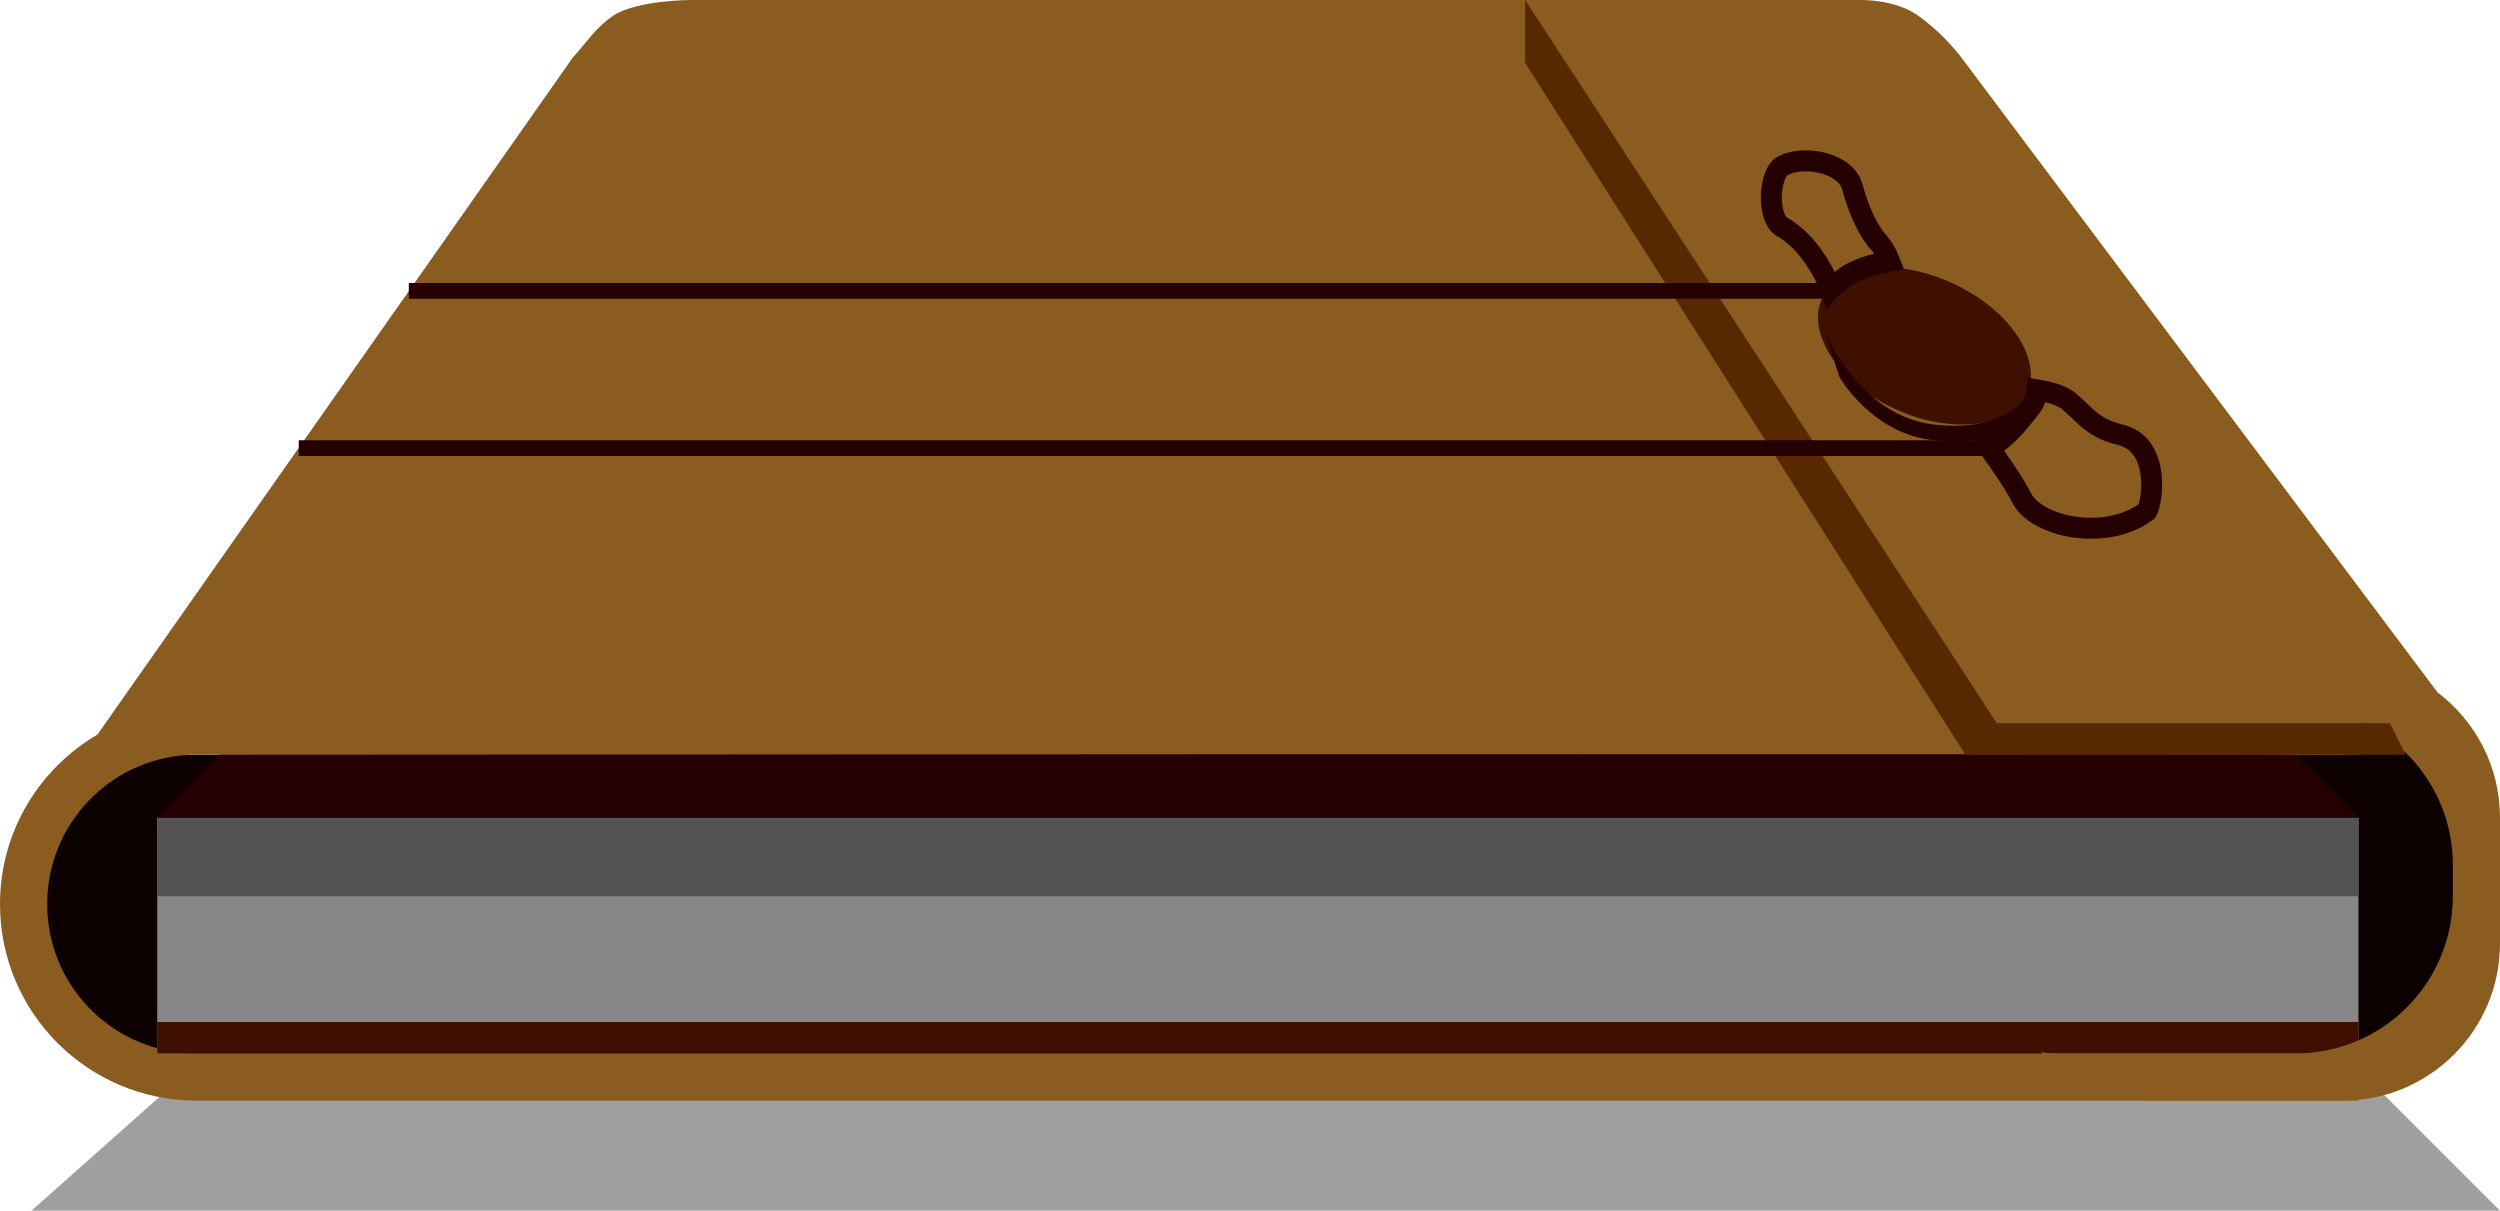
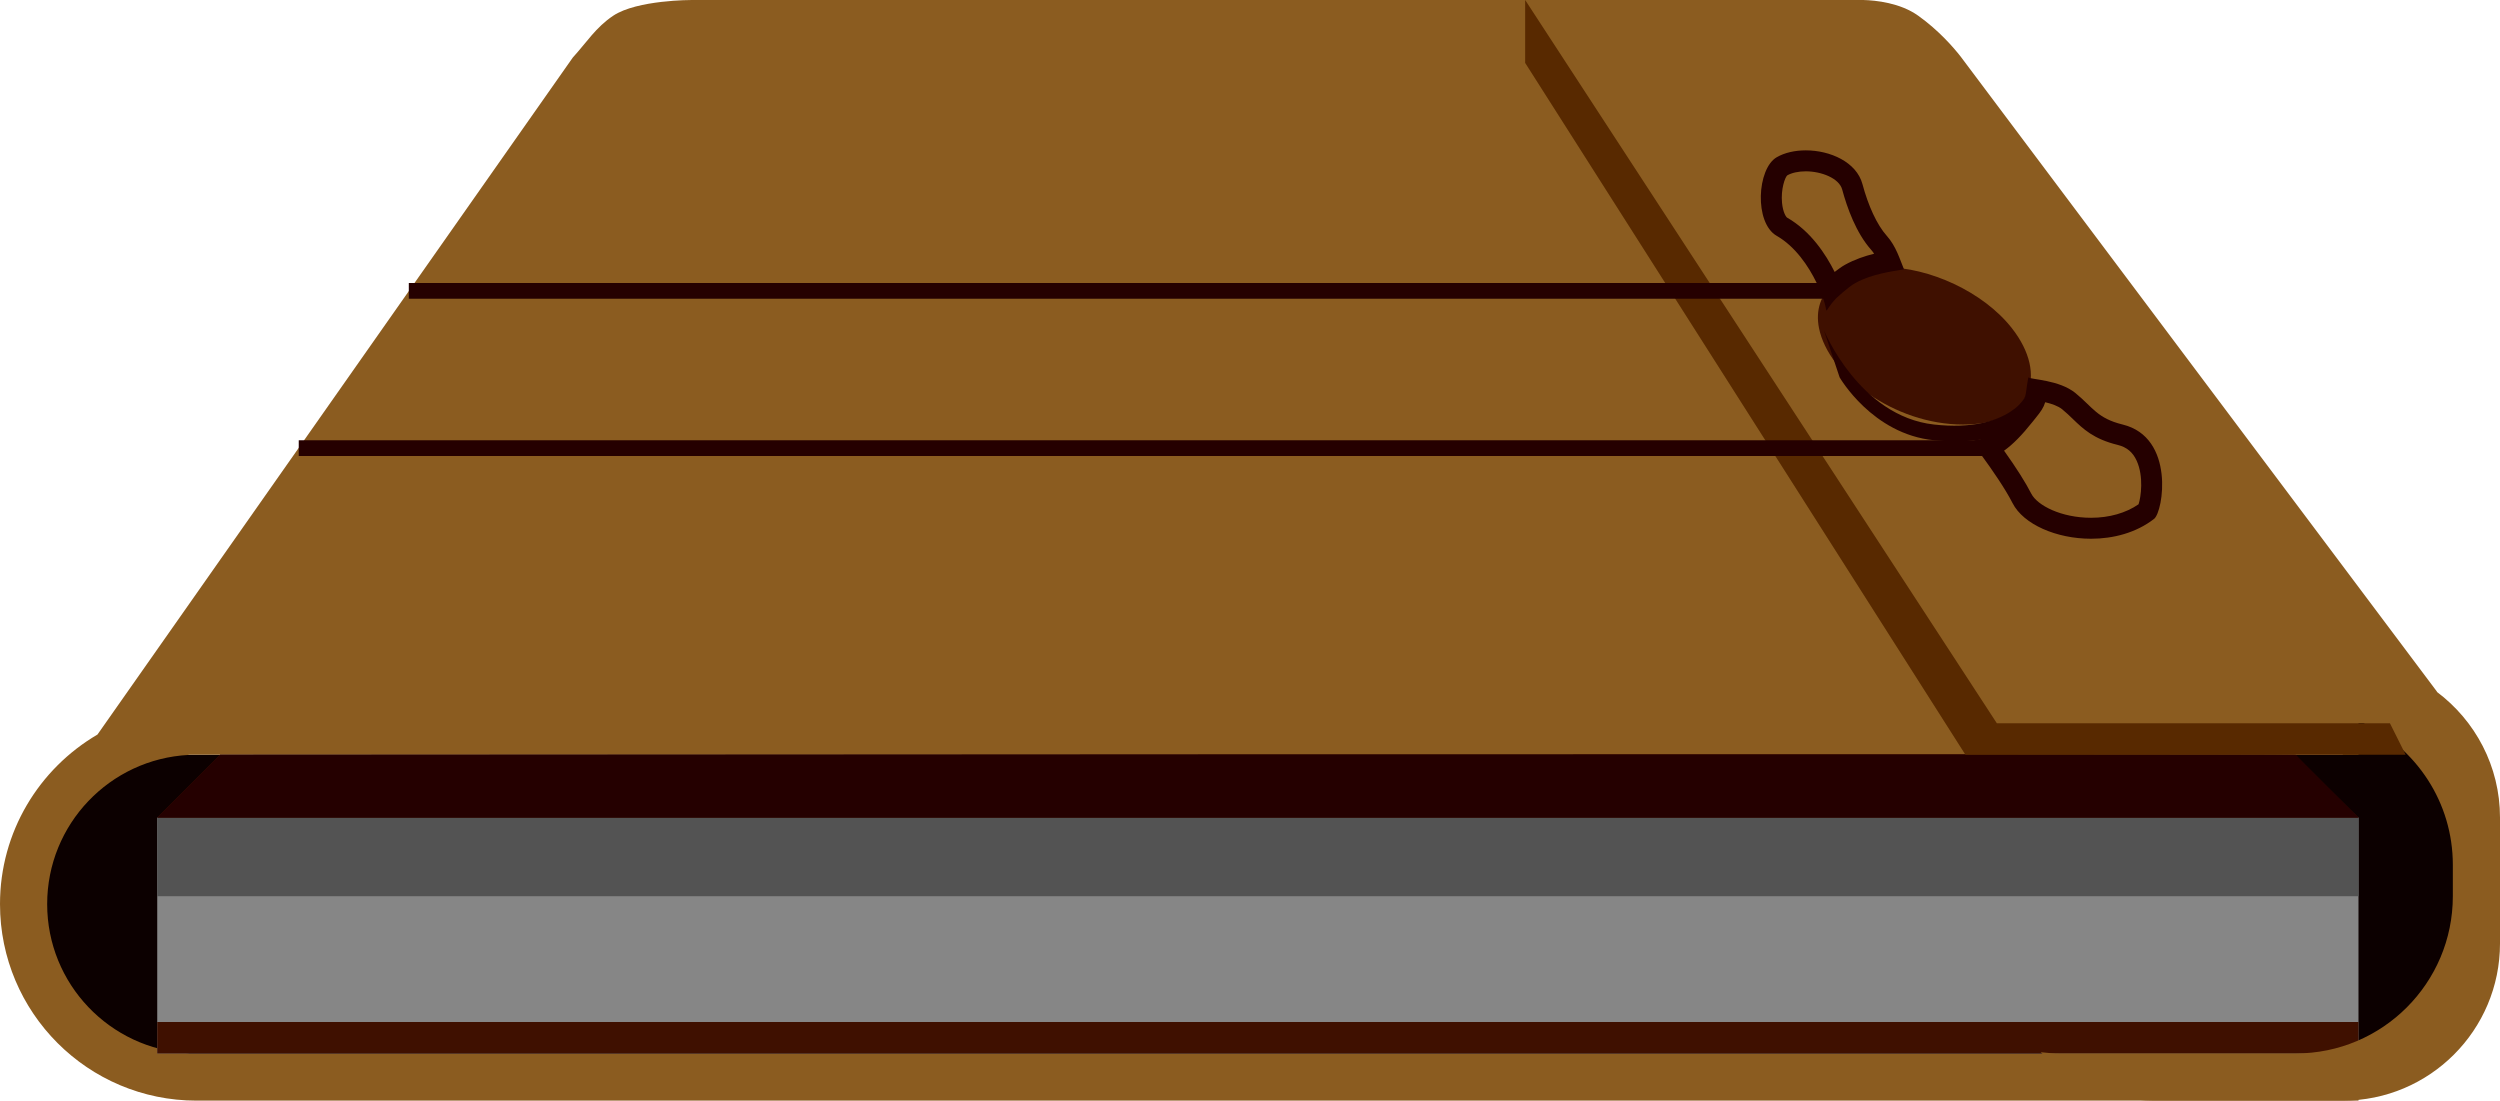
- <svg xmlns="http://www.w3.org/2000/svg" version="1.2" baseProfile="tiny" id="notebook_1_" x="0px" y="0px" viewBox="0 0 119.25 57.75" xml:space="preserve">
-   <g id="shadow">
-     <polygon fill-rule="evenodd" fill="#9F9F9F" points="113.25,51.75 8.25,51.75 1.5,57.75 119.25,57.75  " />
-   </g>
+ <svg xmlns="http://www.w3.org/2000/svg" version="1.2" baseProfile="tiny" id="notebook_1_" x="0px" y="0px" viewBox="0 0 119.25 52.5" xml:space="preserve">
  <g id="bookLining">
    <path fill-rule="evenodd" fill="#0C0000" d="M111.75,34.5V36H8.25c-4.142,0-7.5,3.358-7.5,7.5c0,4.142,3.358,7.5,7.5,7.5h103.5   v-0.75c0.088-0.021,6-0.15,6-9C117.75,33.638,111.75,34.5,111.75,34.5z" />
  </g>
  <g id="bookCover">
    <path fill-rule="evenodd" fill="#8B5C20" d="M9,36.01V36h103.5v-2.25h-0.538C110.932,32.315,87.75,0,87.75,0H33   c0,0-2.612-0.009-3.75,0.75c-0.829,0.553-1.269,1.274-1.927,1.994L4.649,35.038C1.871,36.665,0,39.673,0,43.125   C0,48.303,4.197,52.5,9.375,52.5H112.5v-2.25H9v-0.01c-3.761-0.195-6.75-3.306-6.75-7.115C2.25,39.316,5.239,36.205,9,36.01z" />
  </g>
  <g id="book">
    <rect x="7.5" y="39" fill-rule="evenodd" fill="#868686" width="105" height="11.25" />
  </g>
  <g id="bookShadow">
    <rect x="7.5" y="39" fill-rule="evenodd" fill="#535353" width="105" height="3.75" />
  </g>
  <g id="bookFront">
    <path fill-rule="evenodd" fill="#3F1000" d="M109.5,36c0-0.074-99,0-99,0l-3,3h105C112.5,39,109.5,36.074,109.5,36z M7.5,50.25h105   v-1.5H7.5V50.25z" />
  </g>
  <g id="bookFrontShadow">
    <polygon fill-rule="evenodd" fill="#250000" points="109.5,36 10.5,36 7.5,39 112.5,39  " />
  </g>
  <g id="flap">
    <path fill="#8B5C20" d="M116.236,33h0.014L93.52,2.694c-0.337-0.43-1.037-1.241-2.02-1.944C90.635,0.132,89.471,0.017,88.881,0   H88.5H72.75L93,31.821v1.929v0.75h19.753c2.511,1.212,4.247,3.775,4.247,6.75v1.5c0,4.142-3.358,7.5-7.5,7.5H98.25   c-0.307,0-0.609-0.024-0.906-0.06c1.365,1.421,3.28,2.31,5.406,2.31h9c4.142,0,7.5-3.358,7.5-7.5v-6   C119.25,36.543,118.063,34.368,116.236,33z" />
  </g>
  <g id="flapShadow">
    <polygon fill-rule="evenodd" fill="#582900" points="114,34.5 95.25,34.5 72.75,0 72.75,3 93.75,36 114.75,36  " />
  </g>
  <g id="button">
    <path fill-rule="evenodd" fill="#3F1000" d="M95.964,15.651c-1.373-1.747-3.959-2.901-6.03-2.901c-2.071,0-3.518,1.154-3.168,2.901   c0.451,2.246,3.584,4.599,6.868,4.599C96.917,20.25,97.729,17.897,95.964,15.651z" />
  </g>
  <g id="buttonShadow">
    <path fill-rule="evenodd" fill="#250000" d="M92.25,20.25c-3.575-0.398-5.25-4.5-5.25-4.5L87.75,18c0,0,1.557,2.71,4.5,3   c2.972,0.293,4.5-0.75,4.5-0.75v-1.5C96.759,18.742,95.92,20.659,92.25,20.25z" />
  </g>
  <g id="string">
-     <path fill="#250000" d="M86.135,8.172c0.739,0,1.591,0.326,1.738,0.87c0.233,0.865,0.662,2.066,1.38,2.873   c0.052,0.058,0.099,0.121,0.143,0.187c-0.447,0.112-0.929,0.273-1.38,0.523c-0.16,0.089-0.337,0.215-0.504,0.347   c-0.422-0.848-1.148-1.951-2.265-2.59c-0.05-0.028-0.2-0.248-0.244-0.704c-0.063-0.654,0.141-1.217,0.248-1.312   C85.463,8.243,85.786,8.172,86.135,8.172 M97.557,19.186c0.299,0.071,0.612,0.176,0.81,0.338c0.202,0.165,0.362,0.32,0.51,0.464   c0.486,0.469,0.989,0.954,2.136,1.234c0.432,0.106,0.72,0.345,0.906,0.754c0.344,0.756,0.204,1.739,0.09,2.078   c-0.6,0.416-1.398,0.644-2.265,0.644c-1.419,0-2.564-0.586-2.853-1.152c-0.27-0.53-0.705-1.218-1.297-2.049   c0.422-0.298,0.856-0.743,1.358-1.375l0.146-0.182C97.351,19.628,97.477,19.449,97.557,19.186 M86.135,7.172   c-0.512,0-1.004,0.108-1.385,0.328c-0.941,0.543-1.082,3.131,0,3.75c0.875,0.501,1.51,1.428,1.907,2.25H19.5v0.75h67.47   c0.134,0.387,0.127,0.562,0.156,0.562c0.031,0,0.104-0.202,0.439-0.562c0,0,0.578-0.553,0.935-0.75   c0.786-0.435,1.761-0.556,2.32-0.654c-0.202-0.485-0.373-1.095-0.82-1.596c-0.477-0.535-0.884-1.438-1.161-2.468   C88.554,7.726,87.295,7.172,86.135,7.172L86.135,7.172z M96.75,18c-0.197,1.111-0.004,0.776-0.58,1.5   c-0.981,1.233-1.485,1.468-2.029,1.5H14.25v0.75h80.294C95.002,22.38,95.64,23.293,96,24c0.515,1.012,2.094,1.698,3.744,1.698   c1.061,0,2.151-0.284,3.006-0.948c0.439-0.341,1.01-3.887-1.5-4.5c-1.215-0.297-1.419-0.82-2.25-1.5   C98.221,18.113,96.877,18.109,96.75,18L96.75,18z" />
+     <path fill="#250000" d="M86.135,8.172c0.739,0,1.591,0.326,1.738,0.87c0.233,0.865,0.662,2.066,1.38,2.873   c0.052,0.058,0.099,0.121,0.143,0.187c-0.447,0.112-0.929,0.273-1.38,0.523c-0.16,0.089-0.337,0.215-0.504,0.347   c-0.422-0.848-1.148-1.951-2.265-2.59c-0.05-0.028-0.2-0.248-0.244-0.704c-0.063-0.654,0.141-1.217,0.248-1.312   C85.463,8.243,85.786,8.172,86.135,8.172 M97.557,19.186c0.299,0.071,0.612,0.176,0.81,0.338c0.202,0.165,0.362,0.32,0.51,0.464   c0.486,0.469,0.989,0.954,2.136,1.234c0.432,0.106,0.72,0.345,0.906,0.754c0.344,0.756,0.204,1.739,0.09,2.078   c-0.6,0.416-1.398,0.644-2.265,0.644c-1.419,0-2.564-0.586-2.853-1.152c-0.27-0.53-0.706-1.218-1.297-2.049   c0.422-0.298,0.856-0.743,1.358-1.375l0.146-0.182C97.351,19.628,97.477,19.449,97.557,19.186 M86.135,7.172   c-0.512,0-1.004,0.108-1.385,0.328c-0.941,0.543-1.082,3.131,0,3.75c0.875,0.501,1.51,1.428,1.907,2.25H19.5v0.75h67.47   c0.134,0.387,0.127,0.562,0.156,0.562c0.031,0,0.104-0.202,0.439-0.562c0,0,0.578-0.553,0.935-0.75   c0.786-0.435,1.761-0.556,2.32-0.654c-0.202-0.485-0.373-1.095-0.82-1.596c-0.477-0.535-0.884-1.438-1.161-2.468   C88.554,7.726,87.295,7.172,86.135,7.172L86.135,7.172z M96.75,18c-0.197,1.111-0.004,0.776-0.58,1.5   c-0.981,1.233-1.485,1.468-2.029,1.5H14.25v0.75h80.294C95.002,22.379,95.64,23.293,96,24c0.515,1.012,2.094,1.698,3.744,1.698   c1.061,0,2.151-0.284,3.006-0.948c0.439-0.341,1.01-3.887-1.5-4.5c-1.215-0.297-1.419-0.82-2.25-1.5   C98.221,18.113,96.877,18.109,96.75,18L96.75,18z" />
  </g>
</svg>
